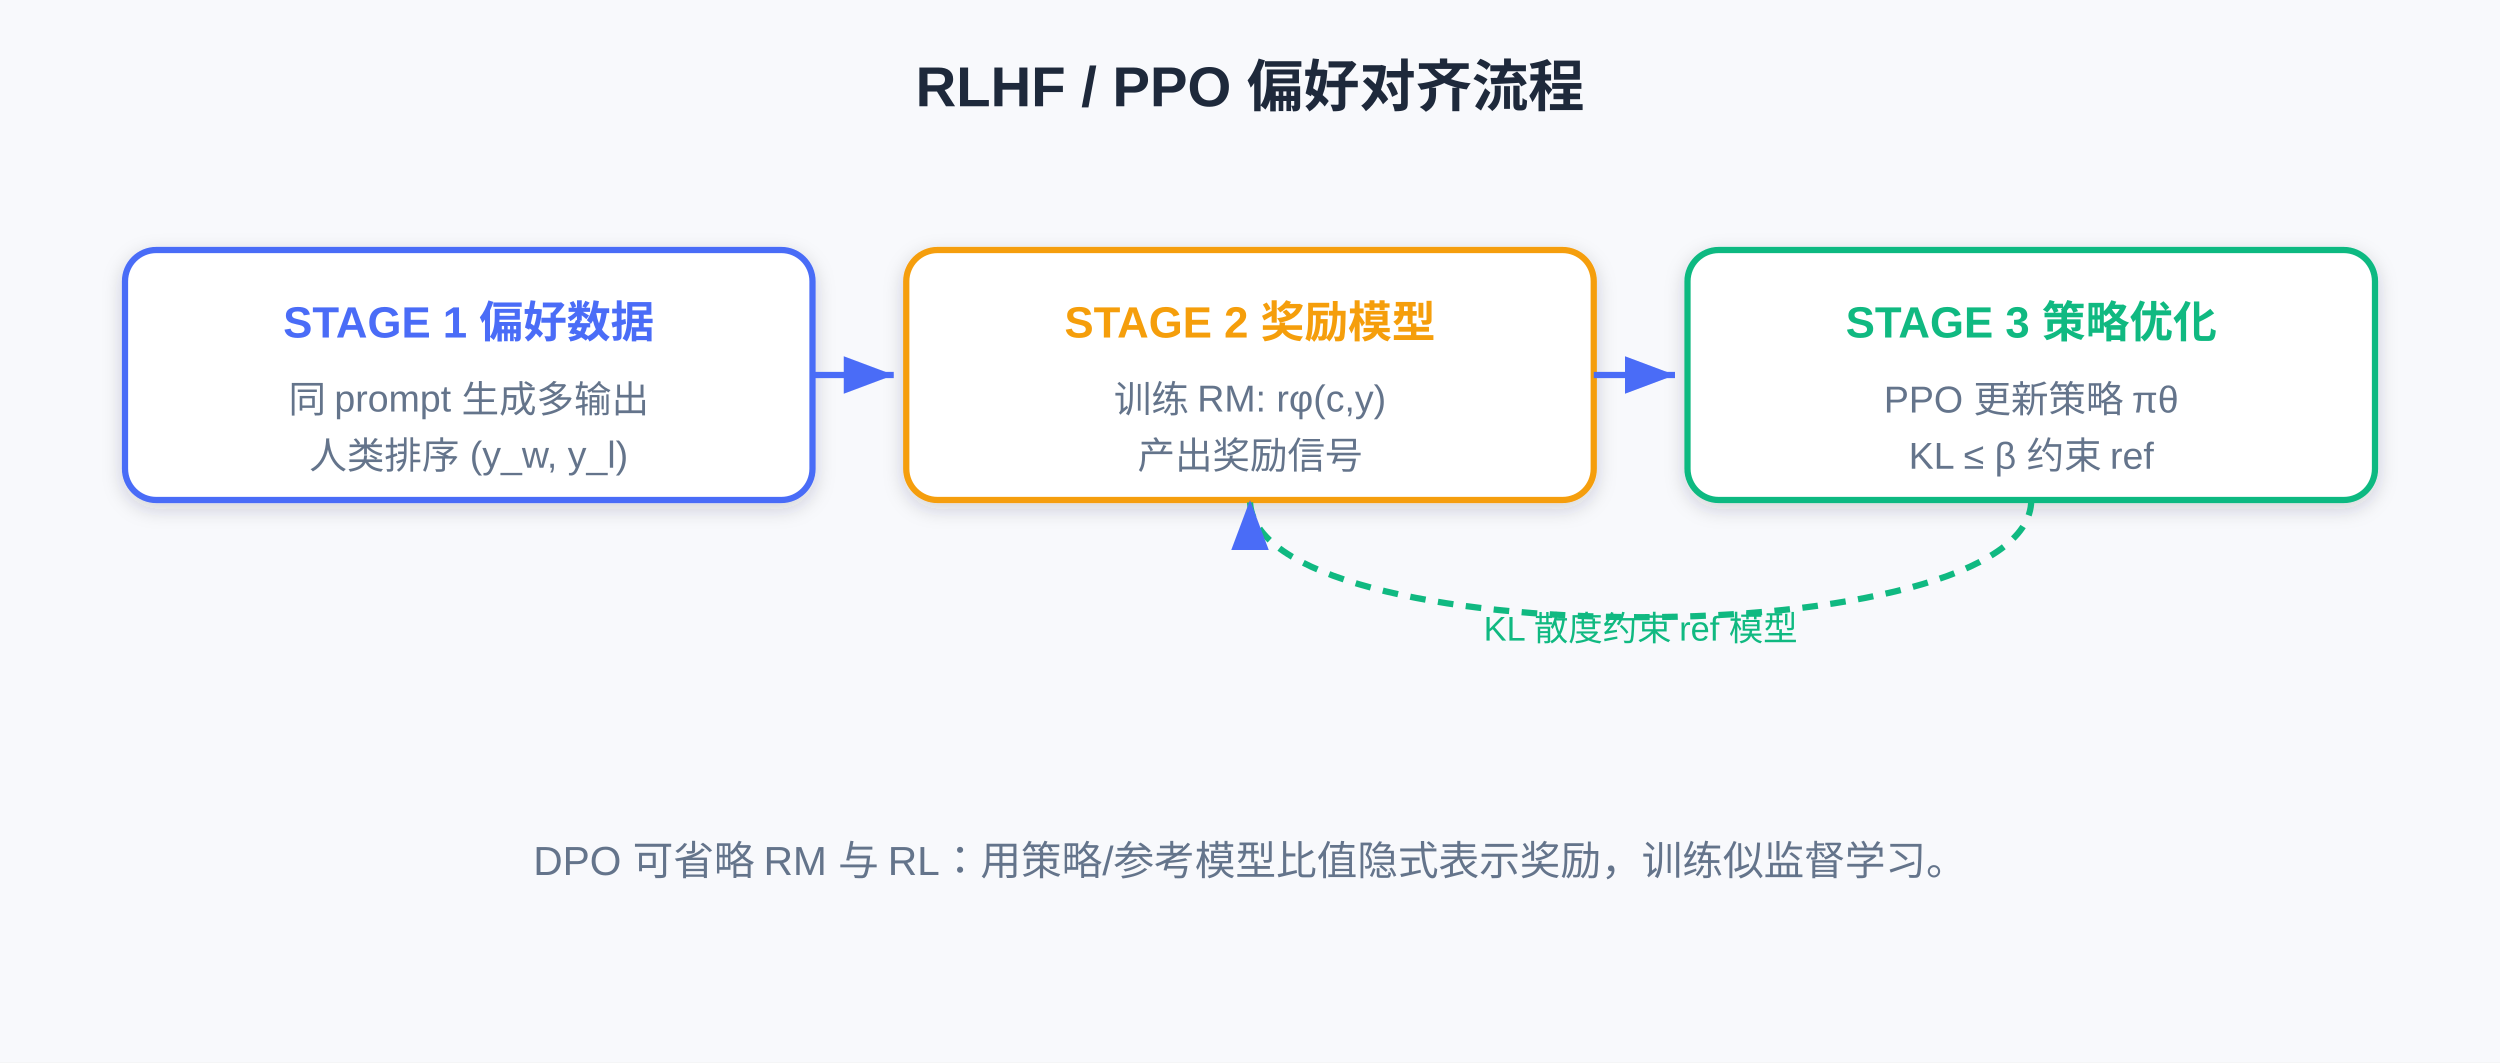
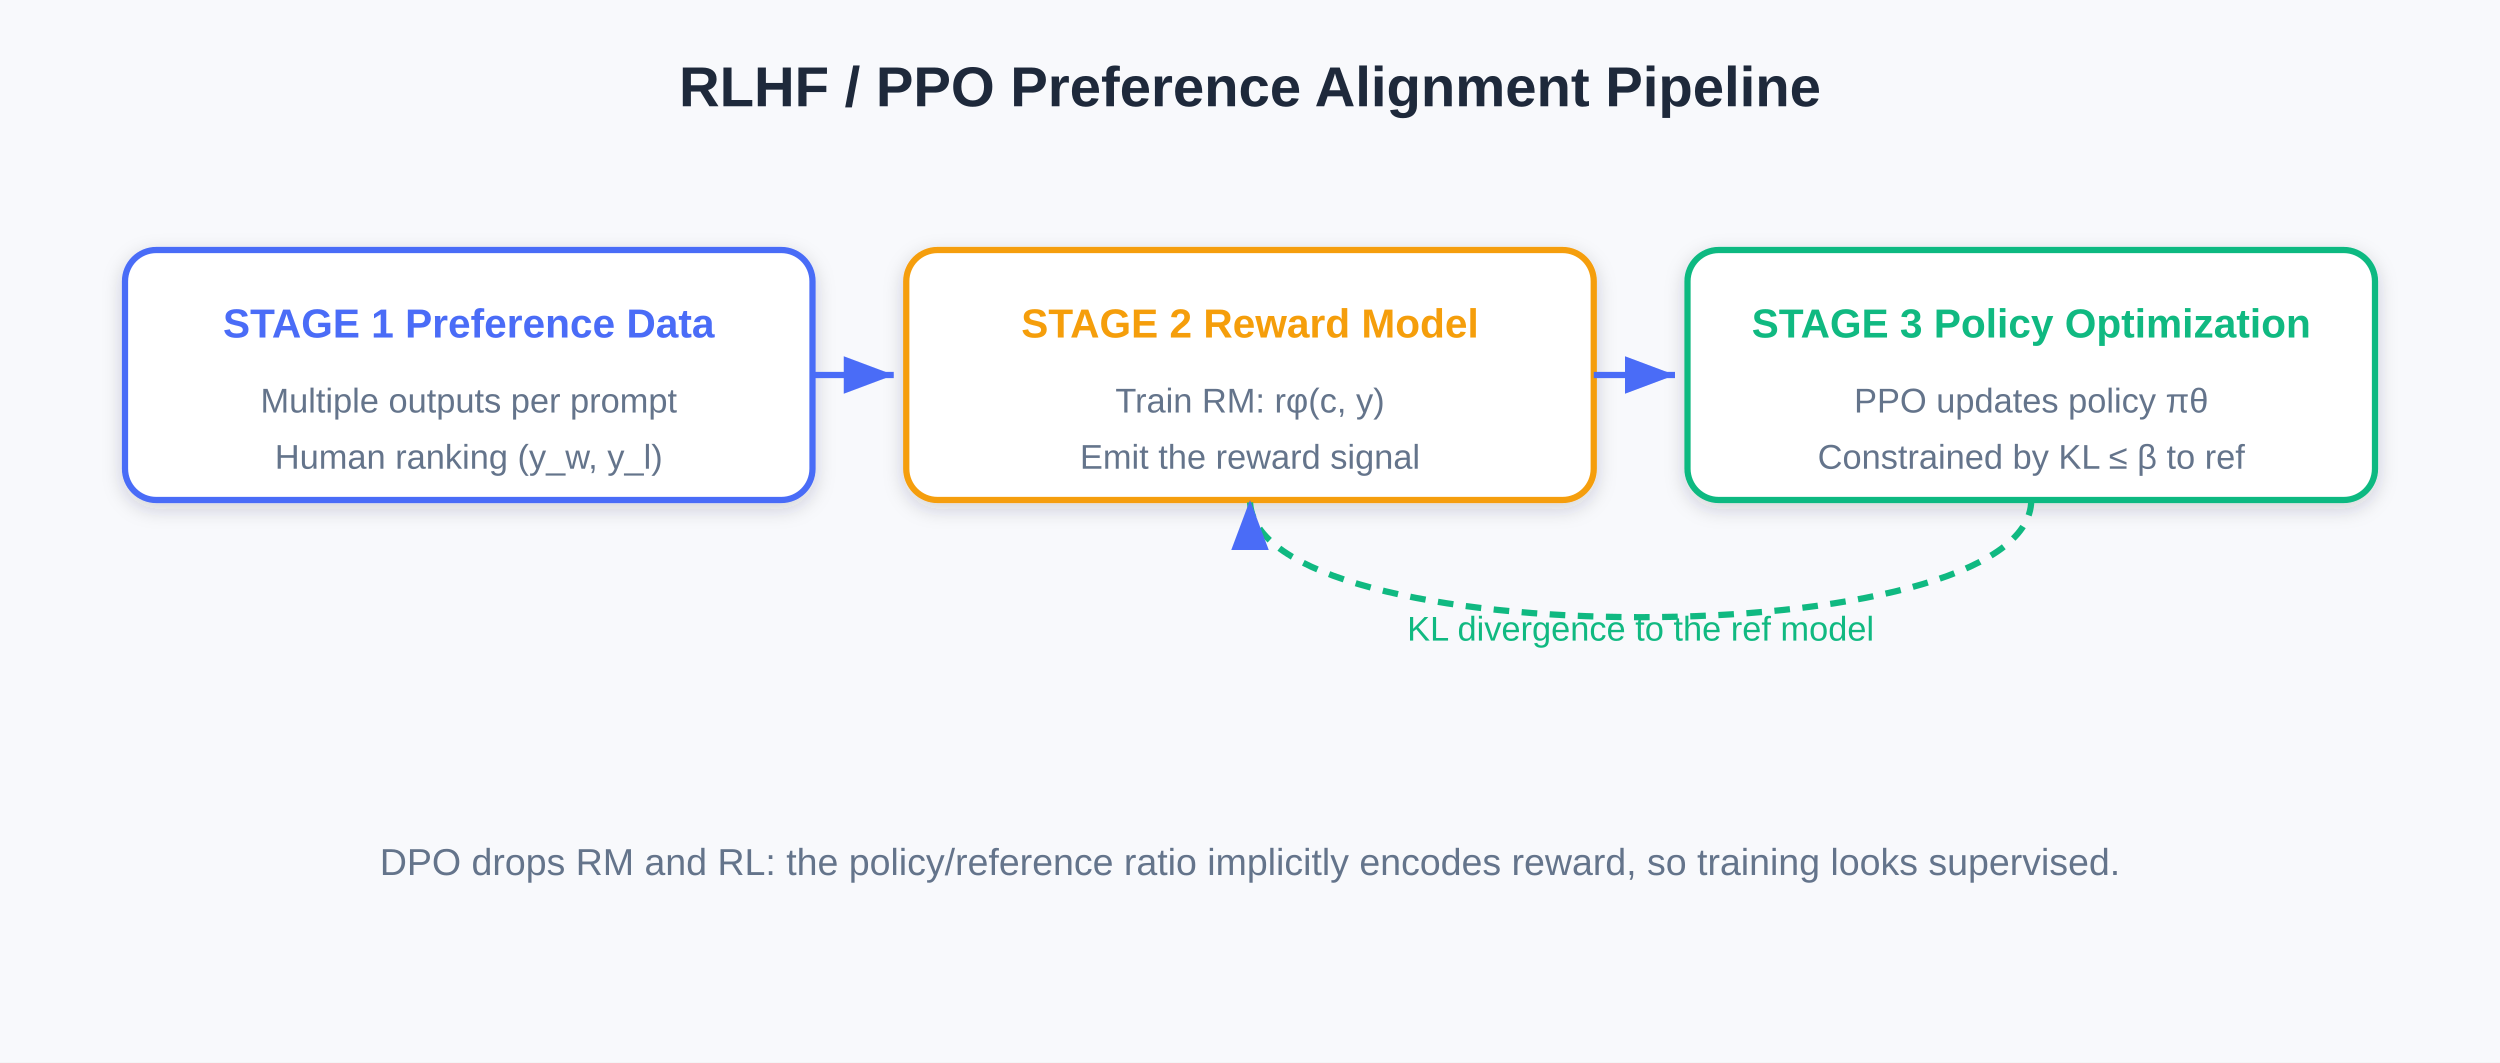
<svg xmlns="http://www.w3.org/2000/svg" viewBox="0 0 800 340" width="800" font-family="Arial, sans-serif">
  <defs>
    <marker id="ar" markerWidth="10" markerHeight="10" refX="8" refY="3" orient="auto" markerUnits="strokeWidth">
      <path d="M0,0 L8,3 L0,6 Z" fill="#4A6CF7" />
    </marker>
    <filter id="sr" x="-20%" y="-20%" width="140%" height="140%">
      <feDropShadow dx="0" dy="2" stdDeviation="3" flood-color="#1e293b" flood-opacity="0.18" />
    </filter>
  </defs>
  <rect width="800" height="340" fill="#f8f9fc" />
-   <text x="400" y="34" text-anchor="middle" font-size="18" font-weight="700" fill="#1e293b">RLHF / PPO 偏好对齐流程</text>
+   <text x="400" y="34" text-anchor="middle" font-size="18" font-weight="700" fill="#1e293b">RLHF / PPO Preference Alignment Pipeline</text>
  <rect x="40" y="80" width="220" height="80" rx="10" fill="#ffffff" stroke="#4A6CF7" stroke-width="2" filter="url(#sr)" />
-   <text x="150" y="108" text-anchor="middle" font-size="14" font-weight="700" fill="#4A6CF7">STAGE 1 偏好数据</text>
-   <text x="150" y="132" text-anchor="middle" font-size="12" fill="#64748b">同 prompt 生成多输出</text>
-   <text x="150" y="150" text-anchor="middle" font-size="12" fill="#64748b">人类排序 (y_w, y_l)</text>
+   <text x="150" y="108" text-anchor="middle" font-size="13" font-weight="700" fill="#4A6CF7">STAGE 1 Preference Data</text>
+   <text x="150" y="132" text-anchor="middle" font-size="11" fill="#64748b">Multiple outputs per prompt</text>
+   <text x="150" y="150" text-anchor="middle" font-size="11" fill="#64748b">Human ranking (y_w, y_l)</text>
  <rect x="290" y="80" width="220" height="80" rx="10" fill="#ffffff" stroke="#f59e0b" stroke-width="2" filter="url(#sr)" />
-   <text x="400" y="108" text-anchor="middle" font-size="14" font-weight="700" fill="#f59e0b">STAGE 2 奖励模型</text>
-   <text x="400" y="132" text-anchor="middle" font-size="12" fill="#64748b">训练 RM: rφ(c,y)</text>
-   <text x="400" y="150" text-anchor="middle" font-size="12" fill="#64748b">产出奖励信号</text>
+   <text x="400" y="108" text-anchor="middle" font-size="13" font-weight="700" fill="#f59e0b">STAGE 2 Reward Model</text>
+   <text x="400" y="132" text-anchor="middle" font-size="11" fill="#64748b">Train RM: rφ(c, y)</text>
+   <text x="400" y="150" text-anchor="middle" font-size="11" fill="#64748b">Emit the reward signal</text>
  <rect x="540" y="80" width="220" height="80" rx="10" fill="#ffffff" stroke="#10b981" stroke-width="2" filter="url(#sr)" />
-   <text x="650" y="108" text-anchor="middle" font-size="14" font-weight="700" fill="#10b981">STAGE 3 策略优化</text>
-   <text x="650" y="132" text-anchor="middle" font-size="12" fill="#64748b">PPO 更新策略 πθ</text>
-   <text x="650" y="150" text-anchor="middle" font-size="12" fill="#64748b">KL ≤ β 约束 ref</text>
+   <text x="650" y="108" text-anchor="middle" font-size="13" font-weight="700" fill="#10b981">STAGE 3 Policy Optimization</text>
+   <text x="650" y="132" text-anchor="middle" font-size="11" fill="#64748b">PPO updates policy πθ</text>
+   <text x="650" y="150" text-anchor="middle" font-size="11" fill="#64748b">Constrained by KL ≤ β to ref</text>
  <line x1="260" y1="120" x2="286" y2="120" stroke="#4A6CF7" stroke-width="2" marker-end="url(#ar)" />
  <line x1="510" y1="120" x2="536" y2="120" stroke="#4A6CF7" stroke-width="2" marker-end="url(#ar)" />
  <path d="M650,160 C650,210 400,210 400,160" fill="none" stroke="#10b981" stroke-width="2" stroke-dasharray="5,4" marker-end="url(#ar)" />
-   <text x="525" y="205" text-anchor="middle" font-size="11" fill="#10b981">KL 散度约束 ref 模型</text>
-   <text x="400" y="280" text-anchor="middle" font-size="13" fill="#64748b">DPO 可省略 RM 与 RL：用策略/参考模型比值隐式表示奖励，训练似监督学习。</text>
+   <text x="525" y="205" text-anchor="middle" font-size="11" fill="#10b981">KL divergence to the ref model</text>
+   <text x="400" y="280" text-anchor="middle" font-size="12" fill="#64748b">DPO drops RM and RL: the policy/reference ratio implicitly encodes reward, so training looks supervised.</text>
</svg>
